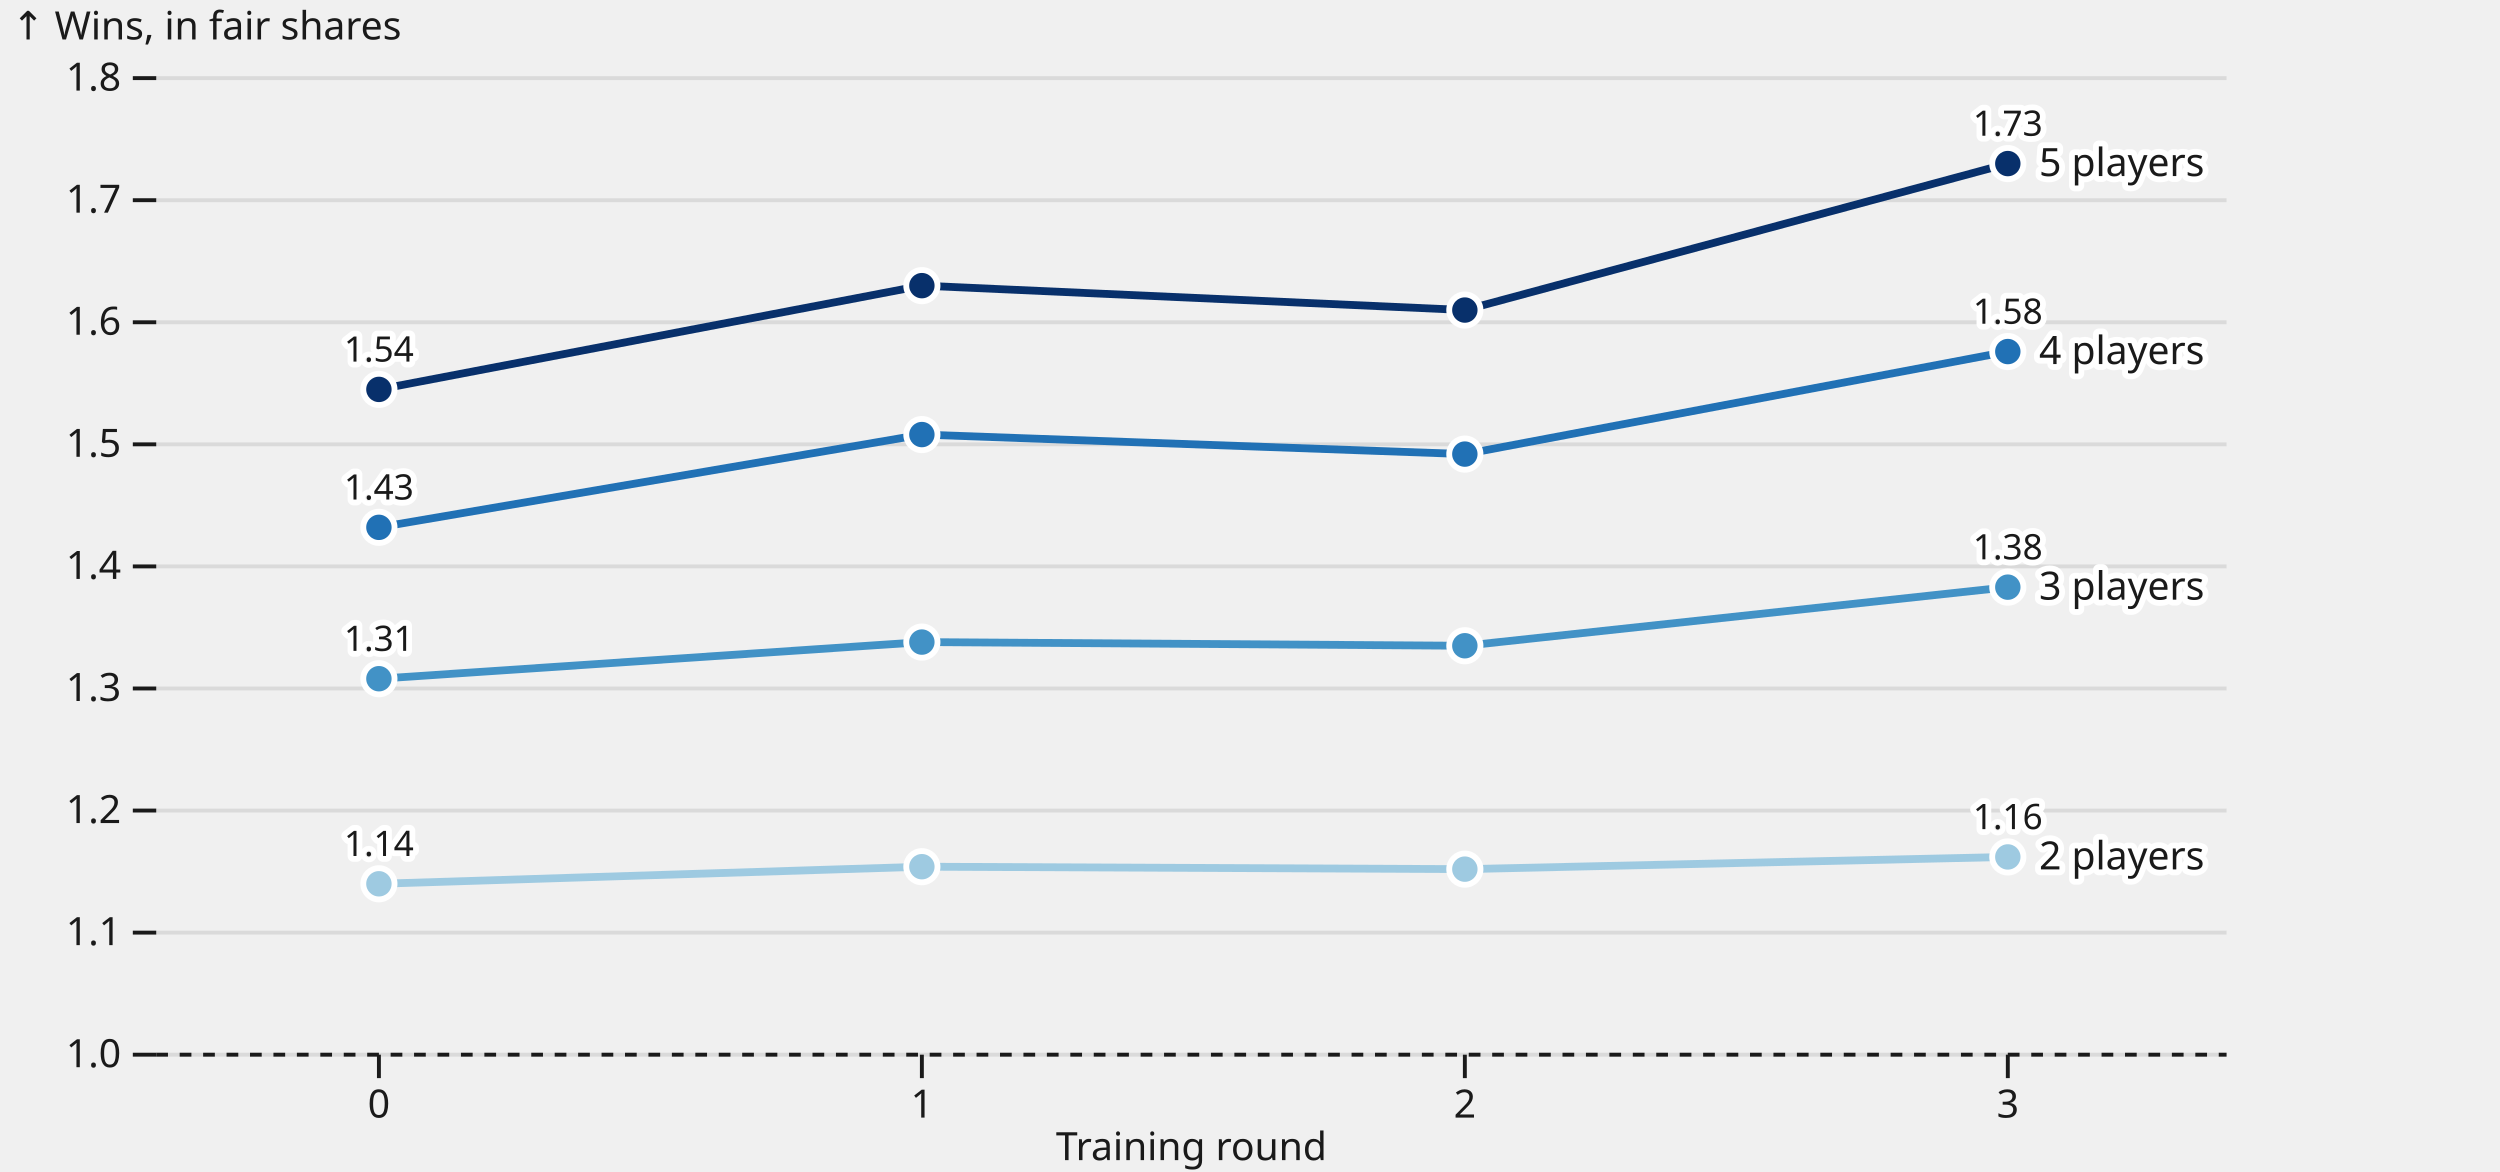
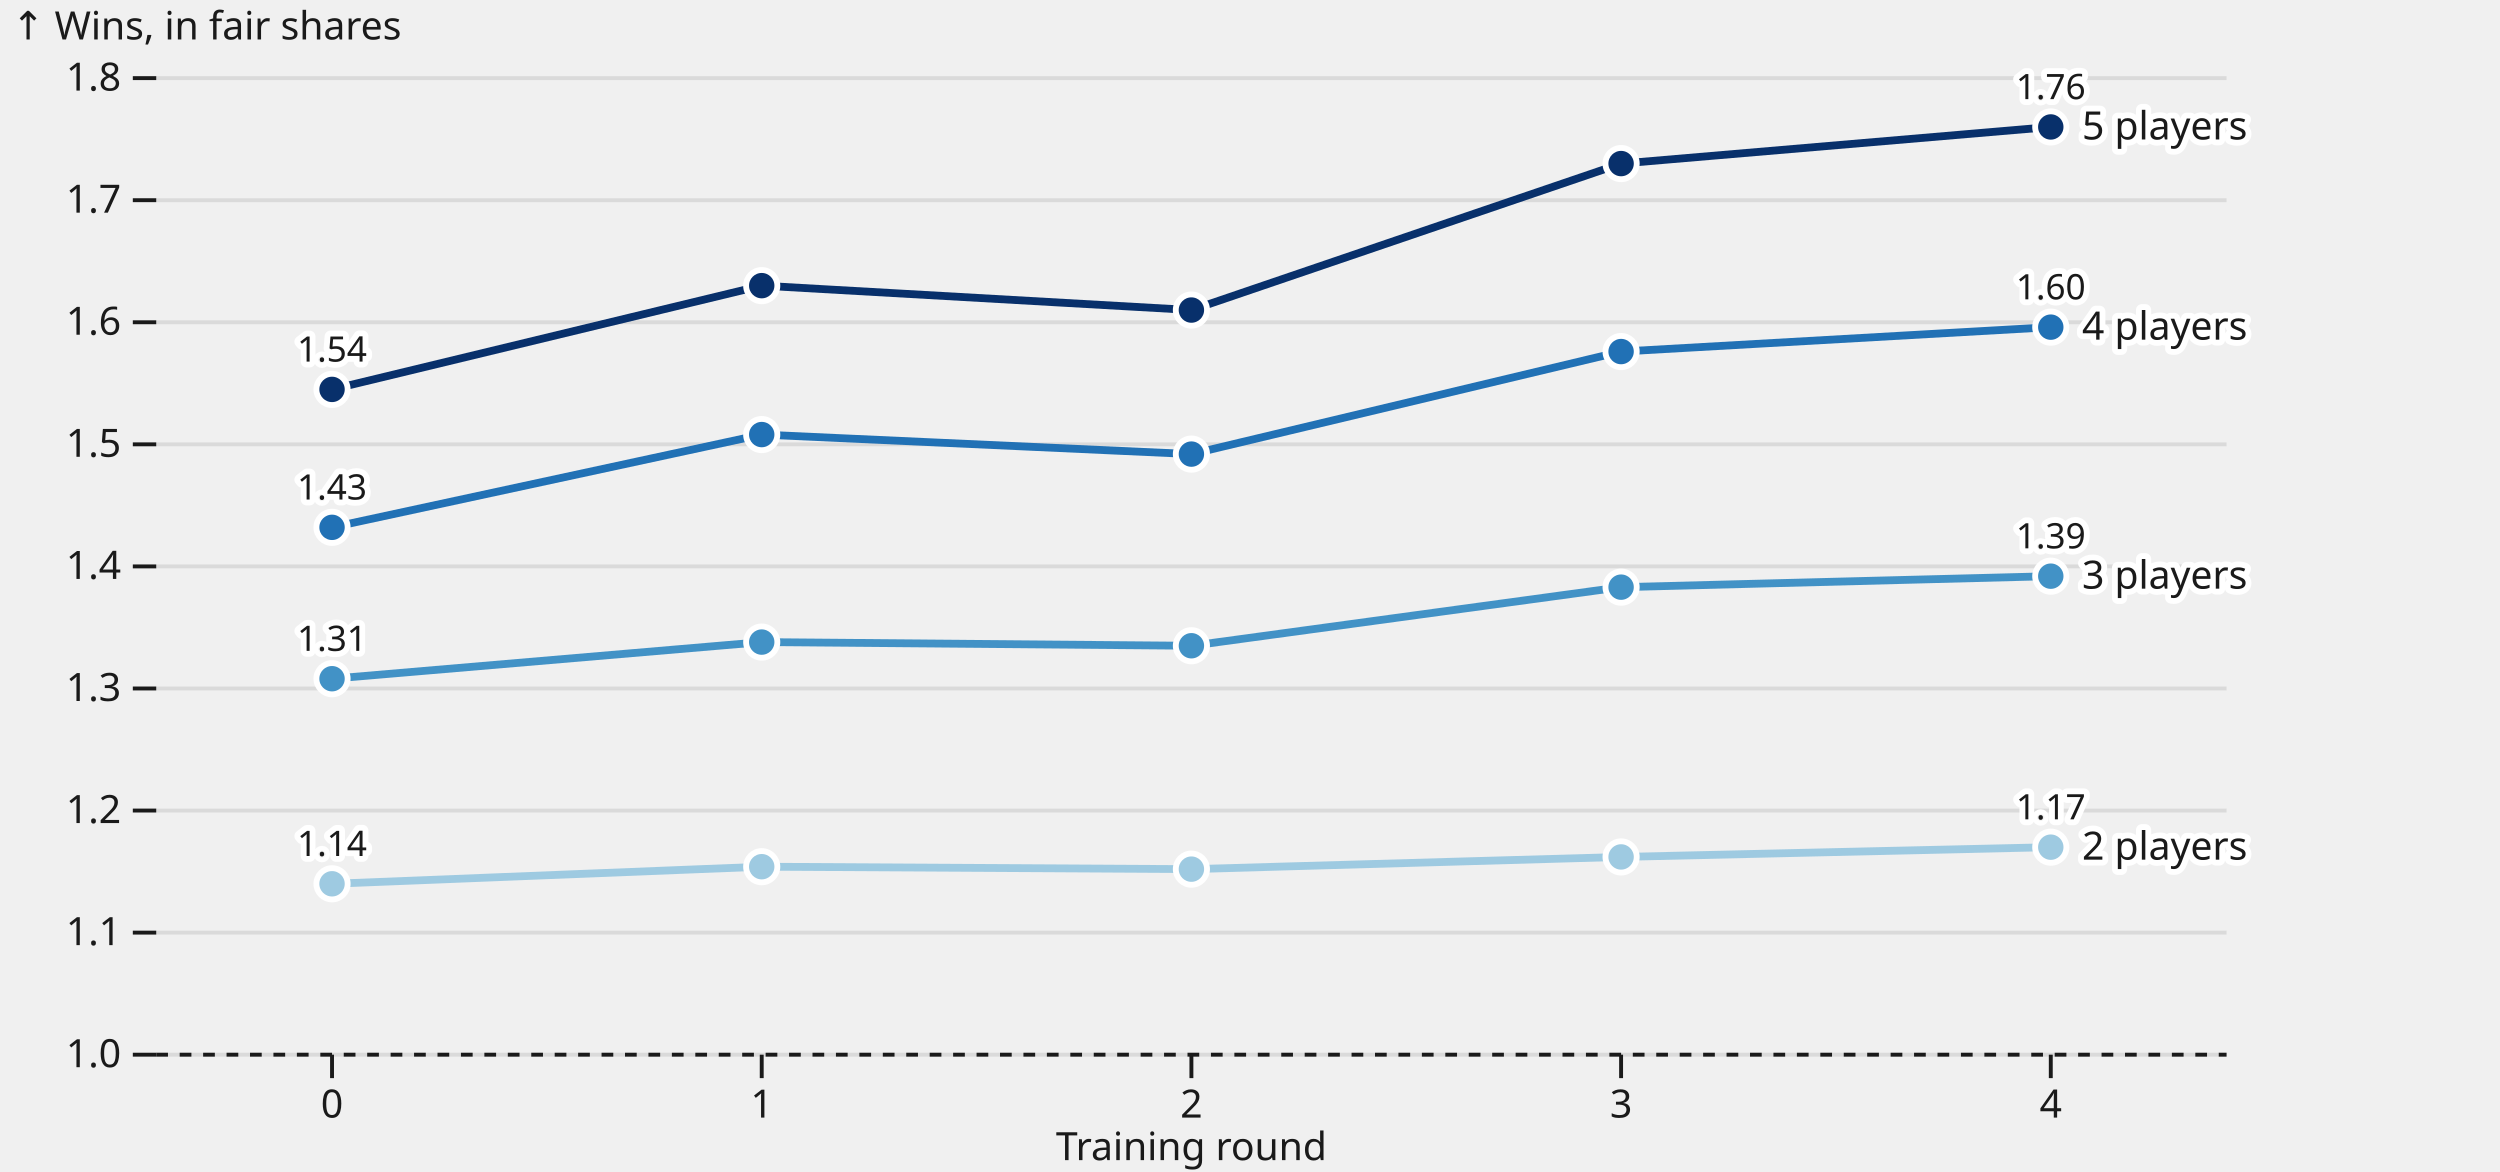
<svg xmlns="http://www.w3.org/2000/svg" class="plot-d6a7b5" fill="currentColor" font-family="system-ui, sans-serif" font-size="10" text-anchor="middle" width="640" height="300" viewBox="0 0 640 300" style="background: rgb(255, 255, 255); color: rgb(26, 26, 26);">
  <style>@media (prefers-color-scheme: dark) { :root { filter: invert(1) hue-rotate(180deg); background: none !important } }</style>
  <style>:where(.plot-d6a7b5) {
  --plot-background: white;
  display: block;
  height: auto;
  height: intrinsic;
  max-width: 100%;
}
:where(.plot-d6a7b5 text),
:where(.plot-d6a7b5 tspan) {
  white-space: pre;
}</style>
  <g aria-label="y-grid" aria-hidden="true" stroke="currentColor" stroke-opacity="0.1">
    <line x1="40" x2="570" y1="270" y2="270" />
    <line x1="40" x2="570" y1="238.75" y2="238.75" />
    <line x1="40" x2="570" y1="207.5" y2="207.5" />
    <line x1="40" x2="570" y1="176.25" y2="176.25" />
    <line x1="40" x2="570" y1="145" y2="145" />
    <line x1="40" x2="570" y1="113.75" y2="113.75" />
    <line x1="40" x2="570" y1="82.5" y2="82.5" />
    <line x1="40" x2="570" y1="51.25" y2="51.25" />
    <line x1="40" x2="570" y1="20" y2="20" />
  </g>
  <g aria-label="y-axis tick" aria-hidden="true" fill="none" stroke="currentColor">
    <path transform="translate(40,270)" d="M0,0L-6,0" />
    <path transform="translate(40,238.75)" d="M0,0L-6,0" />
    <path transform="translate(40,207.5)" d="M0,0L-6,0" />
    <path transform="translate(40,176.25)" d="M0,0L-6,0" />
    <path transform="translate(40,145)" d="M0,0L-6,0" />
    <path transform="translate(40,113.75)" d="M0,0L-6,0" />
    <path transform="translate(40,82.5)" d="M0,0L-6,0" />
    <path transform="translate(40,51.25)" d="M0,0L-6,0" />
    <path transform="translate(40,20)" d="M0,0L-6,0" />
  </g>
  <g aria-label="y-axis tick label" text-anchor="end" font-variant="tabular-nums" transform="translate(-9,0)">
    <text y="0.32em" transform="translate(40,270)">1.0</text>
    <text y="0.32em" transform="translate(40,238.75)">1.1</text>
    <text y="0.32em" transform="translate(40,207.5)">1.2</text>
    <text y="0.32em" transform="translate(40,176.25)">1.3</text>
    <text y="0.32em" transform="translate(40,145)">1.4</text>
    <text y="0.32em" transform="translate(40,113.75)">1.5</text>
    <text y="0.32em" transform="translate(40,82.5)">1.6</text>
    <text y="0.32em" transform="translate(40,51.25)">1.7</text>
    <text y="0.32em" transform="translate(40,20)">1.8</text>
  </g>
  <g aria-label="y-axis label" text-anchor="start" transform="translate(-37,-17)">
    <text y="0.71em" transform="translate(40,20)">↑ Wins, in fair shares</text>
  </g>
  <g aria-label="x-axis tick" aria-hidden="true" fill="none" stroke="currentColor">
-     <path transform="translate(97,270)" d="M0,0L0,6" />
-     <path transform="translate(236,270)" d="M0,0L0,6" />
-     <path transform="translate(375,270)" d="M0,0L0,6" />
-     <path transform="translate(514,270)" d="M0,0L0,6" />
+     <path transform="translate(85,270)" d="M0,0L0,6" />
+     <path transform="translate(195,270)" d="M0,0L0,6" />
+     <path transform="translate(305,270)" d="M0,0L0,6" />
+     <path transform="translate(415,270)" d="M0,0L0,6" />
+     <path transform="translate(525,270)" d="M0,0L0,6" />
  </g>
  <g aria-label="x-axis tick label" transform="translate(0,9)">
-     <text y="0.71em" transform="translate(97,270)">0</text>
-     <text y="0.71em" transform="translate(236,270)">1</text>
-     <text y="0.71em" transform="translate(375,270)">2</text>
-     <text y="0.71em" transform="translate(514,270)">3</text>
+     <text y="0.71em" transform="translate(85,270)">0</text>
+     <text y="0.71em" transform="translate(195,270)">1</text>
+     <text y="0.71em" transform="translate(305,270)">2</text>
+     <text y="0.71em" transform="translate(415,270)">3</text>
+     <text y="0.71em" transform="translate(525,270)">4</text>
  </g>
  <g aria-label="x-axis label" transform="translate(0,27)">
    <text transform="translate(305,270)">Training round</text>
  </g>
  <g aria-label="rule" stroke="#1a1a1a" stroke-dasharray="3,3">
    <line x1="40" x2="570" y1="270" y2="270" />
  </g>
  <g aria-label="line" fill="none" stroke-width="2" stroke-linejoin="round" stroke-linecap="round">
-     <path stroke="#9ecae1" d="M97,226.25L236,221.875L375,222.5L514,219.375" />
-     <path stroke="#4292c6" d="M97,173.75L236,164.375L375,165.313L514,150.313" />
-     <path stroke="#2171b5" d="M97,135L236,111.25L375,116.25L514,90" />
-     <path stroke="#08306b" d="M97,99.688L236,73.125L375,79.375L514,41.875" />
+     <path stroke="#9ecae1" d="M85,226.25L195,221.875L305,222.5L415,219.375L525,216.875" />
+     <path stroke="#4292c6" d="M85,173.75L195,164.375L305,165.313L415,150.313L525,147.5" />
+     <path stroke="#2171b5" d="M85,135L195,111.25L305,116.25L415,90L525,83.75" />
+     <path stroke="#08306b" d="M85,99.688L195,73.125L305,79.375L415,41.875L525,32.5" />
  </g>
  <g aria-label="dot" stroke="#ffffff" stroke-width="1.5">
-     <circle cx="97" cy="226.25" r="4" fill="#9ecae1" />
-     <circle cx="97" cy="173.75" r="4" fill="#4292c6" />
-     <circle cx="97" cy="135" r="4" fill="#2171b5" />
-     <circle cx="97" cy="99.688" r="4" fill="#08306b" />
-     <circle cx="236" cy="221.875" r="4" fill="#9ecae1" />
-     <circle cx="236" cy="164.375" r="4" fill="#4292c6" />
-     <circle cx="236" cy="111.25" r="4" fill="#2171b5" />
-     <circle cx="236" cy="73.125" r="4" fill="#08306b" />
-     <circle cx="375" cy="222.5" r="4" fill="#9ecae1" />
-     <circle cx="375" cy="165.312" r="4" fill="#4292c6" />
-     <circle cx="375" cy="116.25" r="4" fill="#2171b5" />
-     <circle cx="375" cy="79.375" r="4" fill="#08306b" />
-     <circle cx="514" cy="219.375" r="4" fill="#9ecae1" />
-     <circle cx="514" cy="150.312" r="4" fill="#4292c6" />
-     <circle cx="514" cy="90" r="4" fill="#2171b5" />
-     <circle cx="514" cy="41.875" r="4" fill="#08306b" />
+     <circle cx="85" cy="226.25" r="4" fill="#9ecae1" />
+     <circle cx="85" cy="173.75" r="4" fill="#4292c6" />
+     <circle cx="85" cy="135" r="4" fill="#2171b5" />
+     <circle cx="85" cy="99.688" r="4" fill="#08306b" />
+     <circle cx="195" cy="221.875" r="4" fill="#9ecae1" />
+     <circle cx="195" cy="164.375" r="4" fill="#4292c6" />
+     <circle cx="195" cy="111.25" r="4" fill="#2171b5" />
+     <circle cx="195" cy="73.125" r="4" fill="#08306b" />
+     <circle cx="305" cy="222.5" r="4" fill="#9ecae1" />
+     <circle cx="305" cy="165.312" r="4" fill="#4292c6" />
+     <circle cx="305" cy="116.25" r="4" fill="#2171b5" />
+     <circle cx="305" cy="79.375" r="4" fill="#08306b" />
+     <circle cx="415" cy="219.375" r="4" fill="#9ecae1" />
+     <circle cx="415" cy="150.312" r="4" fill="#4292c6" />
+     <circle cx="415" cy="90" r="4" fill="#2171b5" />
+     <circle cx="415" cy="41.875" r="4" fill="#08306b" />
+     <circle cx="525" cy="216.875" r="4" fill="#9ecae1" />
+     <circle cx="525" cy="147.5" r="4" fill="#4292c6" />
+     <circle cx="525" cy="83.75" r="4" fill="#2171b5" />
+     <circle cx="525" cy="32.5" r="4" fill="#08306b" />
  </g>
  <g aria-label="text" stroke="#ffffff" stroke-width="3" stroke-linejoin="round" paint-order="stroke" font-size="9" transform="translate(0,-10)">
-     <text y="0.32em" transform="translate(97,226.25)">1.14</text>
-     <text y="0.32em" transform="translate(97,173.75)">1.31</text>
-     <text y="0.32em" transform="translate(97,135)">1.43</text>
-     <text y="0.32em" transform="translate(97,99.6875)">1.54</text>
-     <text y="0.32em" transform="translate(514,219.375)">1.16</text>
-     <text y="0.32em" transform="translate(514,150.3125)">1.38</text>
-     <text y="0.32em" transform="translate(514,90)">1.58</text>
-     <text y="0.32em" transform="translate(514,41.875)">1.73</text>
+     <text y="0.32em" transform="translate(85,226.25)">1.14</text>
+     <text y="0.32em" transform="translate(85,173.75)">1.31</text>
+     <text y="0.32em" transform="translate(85,135)">1.43</text>
+     <text y="0.32em" transform="translate(85,99.6875)">1.54</text>
+     <text y="0.32em" transform="translate(525,216.875)">1.17</text>
+     <text y="0.32em" transform="translate(525,147.5)">1.39</text>
+     <text y="0.32em" transform="translate(525,83.75)">1.60</text>
+     <text y="0.32em" transform="translate(525,32.5)">1.76</text>
  </g>
  <g aria-label="text" stroke="#ffffff" stroke-width="3" stroke-linejoin="round" paint-order="stroke" text-anchor="start" transform="translate(8,0)">
-     <text y="0.32em" transform="translate(514,219.375)">2 players</text>
-     <text y="0.32em" transform="translate(514,150.3125)">3 players</text>
-     <text y="0.32em" transform="translate(514,90)">4 players</text>
-     <text y="0.32em" transform="translate(514,41.875)">5 players</text>
+     <text y="0.32em" transform="translate(525,216.875)">2 players</text>
+     <text y="0.32em" transform="translate(525,147.5)">3 players</text>
+     <text y="0.32em" transform="translate(525,83.75)">4 players</text>
+     <text y="0.32em" transform="translate(525,32.5)">5 players</text>
  </g>
</svg>
